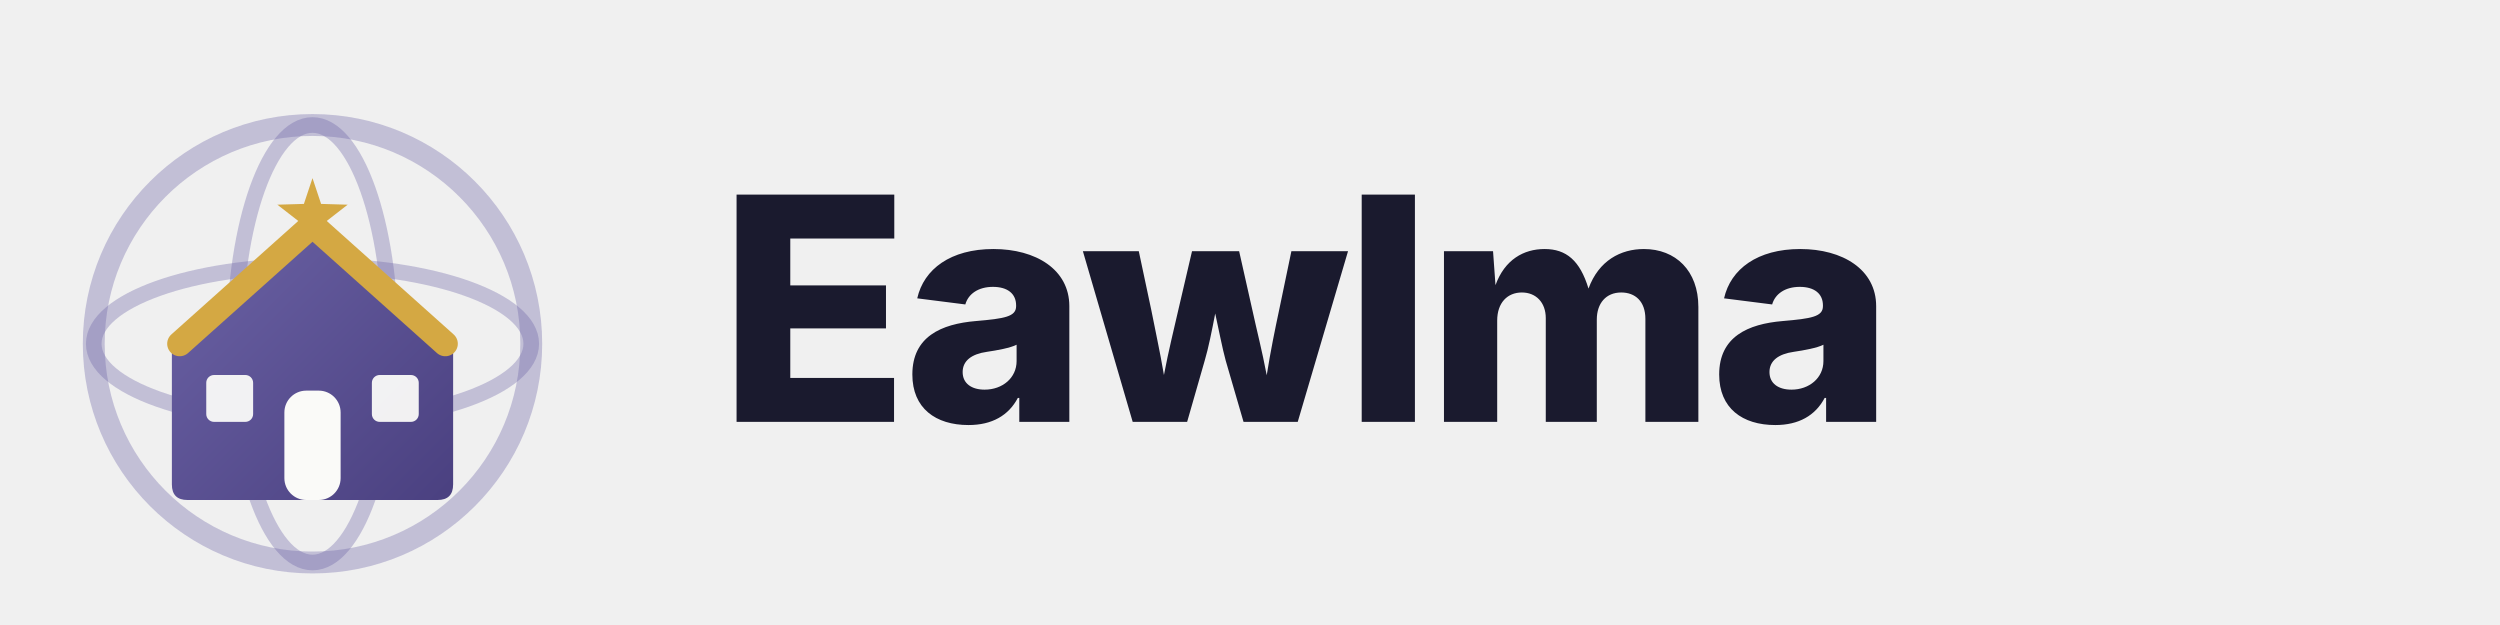
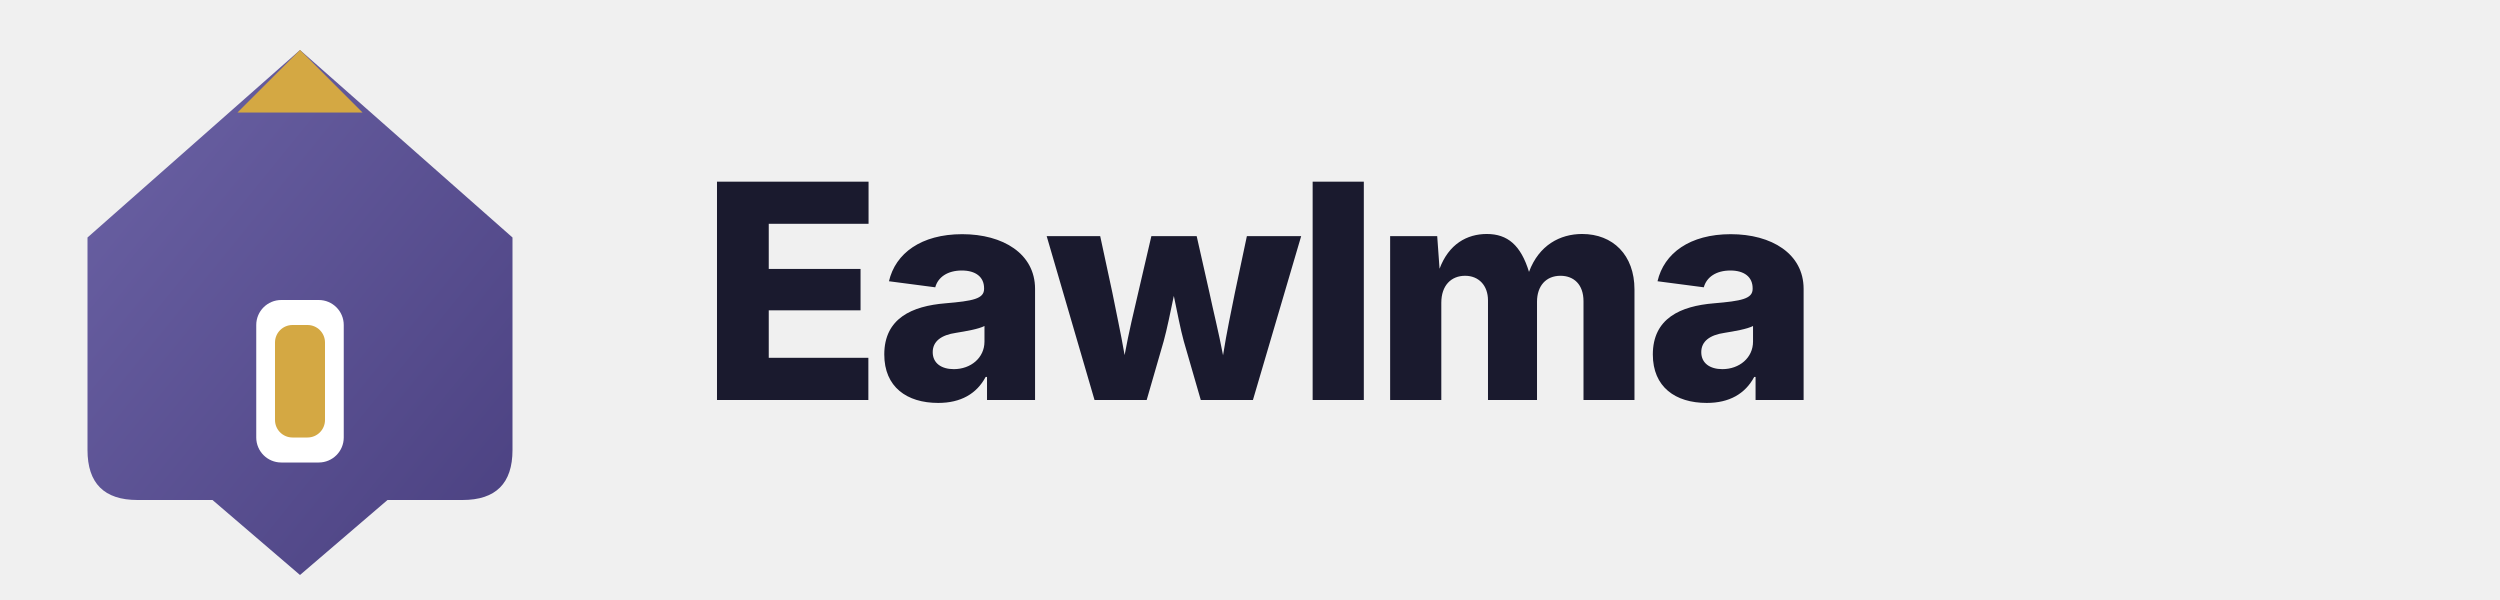
- <svg xmlns="http://www.w3.org/2000/svg" viewBox="0 0 160 40" width="160" height="40" role="img" aria-label="Eawlma">
+ <svg xmlns="http://www.w3.org/2000/svg" viewBox="0 0 200 48" width="200" height="48" role="img" aria-label="Eawlma">
  <defs>
    <linearGradient id="eawlmaLavenderW" x1="0%" y1="0%" x2="100%" y2="100%">
      <stop offset="0%" stop-color="#6C63A6" />
      <stop offset="100%" stop-color="#4A4080" />
    </linearGradient>
  </defs>
-   <g transform="translate(20 22)">
-     <circle cx="0" cy="0" r="14" fill="none" stroke="#6C63A6" stroke-width="1.4" opacity="0.35" />
-     <ellipse cx="0" cy="0" rx="14" ry="5" fill="none" stroke="#6C63A6" stroke-width="1" opacity="0.35" />
-     <ellipse cx="0" cy="0" rx="5" ry="14" fill="none" stroke="#6C63A6" stroke-width="1" opacity="0.35" />
-   </g>
-   <g fill="url(#eawlmaLavenderW)">
-     <path d="M11 22 L20 14 L29 22 L29 31 Q29 32 28 32 L12 32 Q11 32 11 31 Z" />
-   </g>
-   <path d="M11.5 22 L20 14.4 L28.5 22" fill="none" stroke="#D4A843" stroke-width="1.6" stroke-linecap="round" stroke-linejoin="round" />
-   <path d="M20 11.4 l0.55 1.65 1.7 0.05 -1.35 1.05 0.5 1.7 -1.4 -1.0 -1.4 1.0 0.5 -1.7 -1.35 -1.05 1.7 -0.05 z" fill="#D4A843" />
-   <rect x="18.2" y="25" width="3.6" height="7" rx="1.4" fill="#FAFAF8" />
-   <rect x="13.2" y="24" width="3" height="3" rx="0.5" fill="#FAFAF8" opacity="0.95" />
-   <rect x="23.8" y="24" width="3" height="3" rx="0.5" fill="#FAFAF8" opacity="0.95" />
-   <text x="46" y="27" font-family="'Plus Jakarta Sans', 'Inter', system-ui, sans-serif" font-size="20" font-weight="800" letter-spacing="-0.4" fill="#1A1A2E">Eawlma</text>
+   <path d="M24 4 L41 19 L41 36 Q41 40 37 40 L31 40 L24 46 L17 40 L11 40 Q7 40 7 36 L7 19 Z" fill="url(#eawlmaLavenderW)" />
+   <path d="M24 4 L29 9 L19 9 Z" fill="#D4A843" />
+   <rect x="20.5" y="24" width="7" height="13" rx="2" fill="#FFFFFF" />
+   <rect x="22" y="26" width="4" height="9" rx="1.4" fill="#D4A843" />
+   <text x="56" y="32" font-family="'Plus Jakarta Sans', 'Inter', system-ui, sans-serif" font-size="24" font-weight="800" letter-spacing="-0.6" fill="#1A1A2E">Eawlma</text>
</svg>
